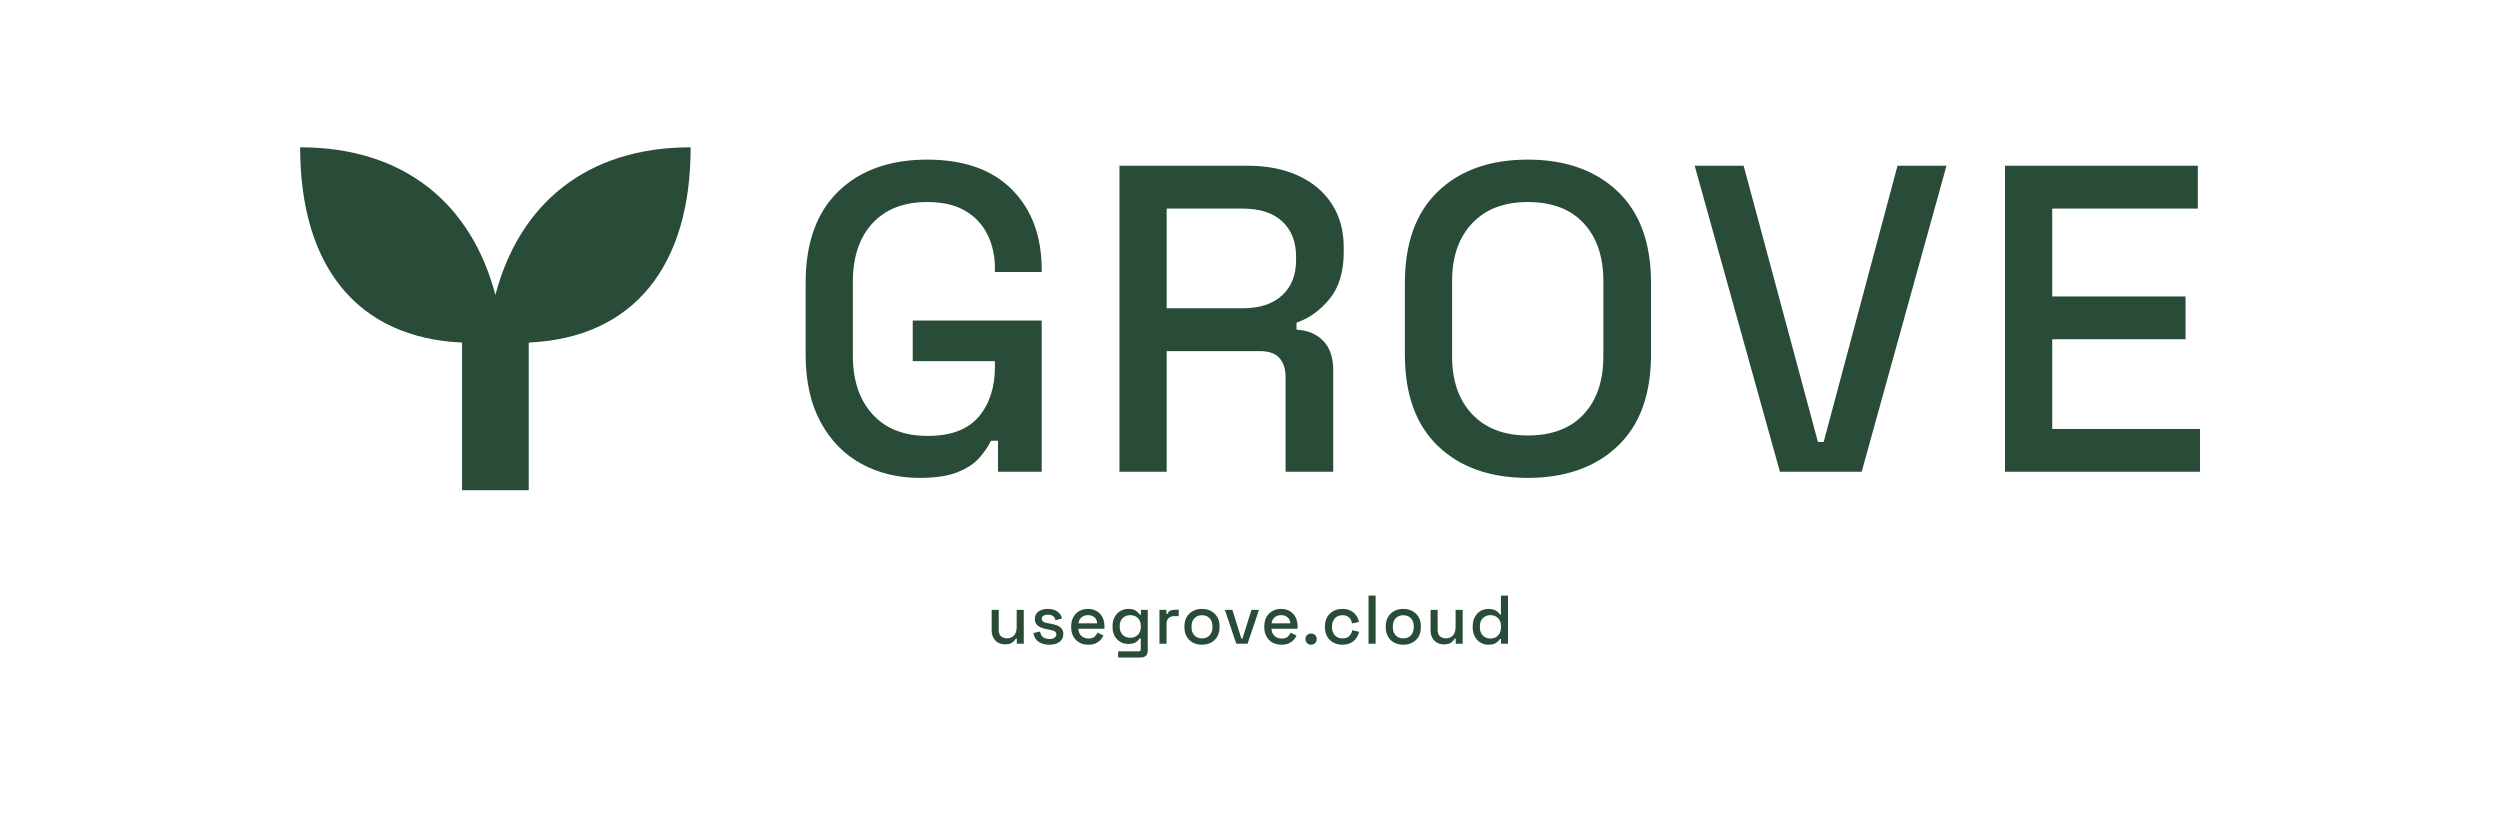
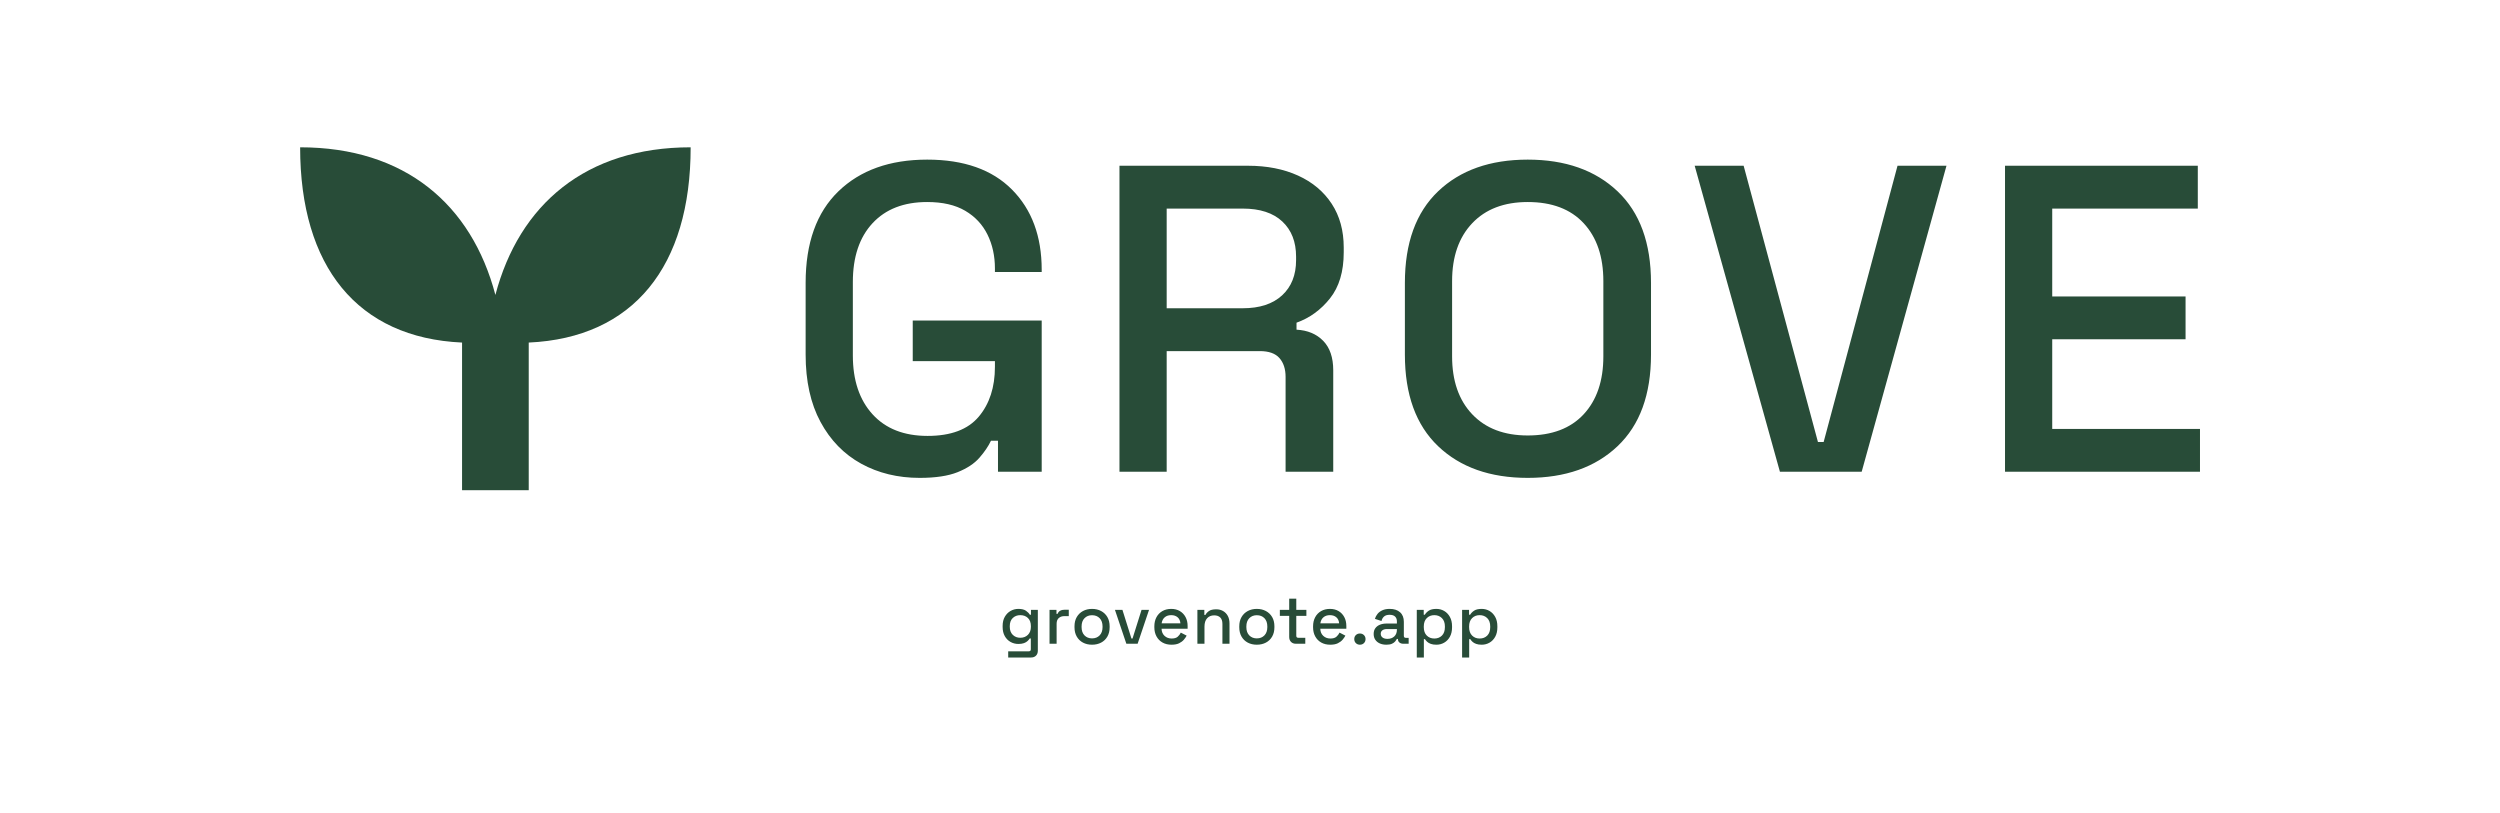
<svg xmlns="http://www.w3.org/2000/svg" width="1600" height="520" viewBox="0 0 1600 520" role="img" aria-labelledby="title description">
  <g transform="translate(145.8035 -64.77991) scale(1.527159)">
    <svg x="30" y="80" width="796.8" height="192" viewBox="87 51 926 168" preserveAspectRatio="xMinYMid meet">
      <g transform="translate(66.48031 7.430556) scale(2.319444)">
        <path fill="#284c38" d="M43 91V60C21 59 9 44 9 19C31 19 45 31 50 50C55 31 69 19 91 19C91 44 79 59 57 60V91Z" />
      </g>
      <path fill="#284c38" transform="translate(321.8396 209.5192) scale(1.182845)" d="M56.880 2.520Q43.380 2.520 32.760-3.330Q22.140-9.180 16.020-20.520Q9.900-31.860 9.900-48.240L9.900-77.760Q9.900-102.420 23.400-115.470Q36.900-128.520 59.940-128.520Q82.620-128.520 94.860-116.190Q107.100-103.860 107.100-83.160L107.100-82.260L87.840-82.260L87.840-83.700Q87.840-91.440 84.780-97.650Q81.720-103.860 75.600-107.460Q69.480-111.060 59.940-111.060Q45.540-111.060 37.440-102.330Q29.340-93.600 29.340-78.120L29.340-47.880Q29.340-32.580 37.440-23.670Q45.540-14.760 60.120-14.760Q74.520-14.760 81.180-22.680Q87.840-30.600 87.840-43.200L87.840-45.540L54-45.540L54-62.280L107.100-62.280L107.100 0L89.100 0L89.100-12.780L86.220-12.780Q84.600-9.360 81.450-5.760Q78.300-2.160 72.450 0.180Q66.600 2.520 56.880 2.520M158.560 0L139.120 0L139.120-126L192.040-126Q203.740-126 212.650-121.950Q221.560-117.900 226.510-110.340Q231.460-102.780 231.460-92.340L231.460-90.360Q231.460-78.480 225.790-71.370Q220.120-64.260 212.020-61.380L212.020-58.500Q218.860-58.140 223-53.910Q227.140-49.680 227.140-41.760L227.140 0L207.520 0L207.520-39.060Q207.520-43.920 205-46.800Q202.480-49.680 196.900-49.680L158.560-49.680L158.560 0M158.560-108.360L158.560-67.320L189.880-67.320Q200.320-67.320 206.080-72.630Q211.840-77.940 211.840-87.120L211.840-88.560Q211.840-97.740 206.170-103.050Q200.500-108.360 189.880-108.360L158.560-108.360M307.220 2.520Q284 2.520 270.320-10.530Q256.640-23.580 256.640-48.240L256.640-77.760Q256.640-102.420 270.320-115.470Q284-128.520 307.220-128.520Q330.440-128.520 344.210-115.470Q357.980-102.420 357.980-77.760L357.980-48.240Q357.980-23.580 344.210-10.530Q330.440 2.520 307.220 2.520M307.220-14.940Q322.160-14.940 330.260-23.670Q338.360-32.400 338.360-47.520L338.360-78.480Q338.360-93.600 330.260-102.330Q322.160-111.060 307.220-111.060Q292.640-111.060 284.360-102.330Q276.080-93.600 276.080-78.480L276.080-47.520Q276.080-32.400 284.360-23.670Q292.640-14.940 307.220-14.940M444.720 0L411.060 0L375.960-126L396.120-126L426.720-12.240L429.060-12.240L459.480-126L479.640-126L444.720 0M584.020 0L503.740 0L503.740-126L583.120-126L583.120-108.360L523.180-108.360L523.180-72.180L578.080-72.180L578.080-54.540L523.180-54.540L523.180-17.640L584.020-17.640" />
    </svg>
  </g>
-   <path aria-label="usegrove.cloud" fill="#284c38" transform="translate(631.538 412)" d="M11.66 0.396L11.66 0.396Q9.196 0.396 7.26 -0.704Q5.324 -1.804 4.224 -3.828Q3.124 -5.852 3.124 -8.668L3.124 -8.668L3.124 -21.692L7.656 -21.692L7.656 -8.976Q7.656 -6.16 9.064 -4.818Q10.472 -3.476 12.98 -3.476L12.98 -3.476Q15.752 -3.476 17.446 -5.346Q19.14 -7.216 19.14 -10.736L19.14 -10.736L19.14 -21.692L23.672 -21.692L23.672 0L19.228 0L19.228 -3.256L18.524 -3.256Q17.908 -1.936 16.324 -0.77Q14.74 0.396 11.66 0.396M40.048 0.616L40.048 0.616Q35.912 0.616 33.184 -1.232Q30.456 -3.08 29.84 -6.82L29.84 -6.82L34.064 -7.832Q34.416 -6.028 35.252 -4.972Q36.088 -3.916 37.342 -3.476Q38.596 -3.036 40.048 -3.036L40.048 -3.036Q42.204 -3.036 43.37 -3.872Q44.536 -4.708 44.536 -6.028L44.536 -6.028Q44.536 -7.348 43.436 -7.964Q42.336 -8.58 40.18 -8.976L40.18 -8.976L38.684 -9.24Q36.484 -9.636 34.68 -10.384Q32.876 -11.132 31.82 -12.452Q30.764 -13.772 30.764 -15.84L30.764 -15.84Q30.764 -18.92 33.052 -20.614Q35.34 -22.308 39.124 -22.308L39.124 -22.308Q42.776 -22.308 45.13 -20.658Q47.484 -19.008 48.188 -16.192L48.188 -16.192L43.964 -15.004Q43.568 -16.984 42.292 -17.798Q41.016 -18.612 39.124 -18.612L39.124 -18.612Q37.276 -18.612 36.22 -17.93Q35.164 -17.248 35.164 -16.016L35.164 -16.016Q35.164 -14.696 36.198 -14.08Q37.232 -13.464 38.992 -13.156L38.992 -13.156L40.532 -12.892Q42.864 -12.496 44.8 -11.792Q46.736 -11.088 47.858 -9.768Q48.98 -8.448 48.98 -6.248L48.98 -6.248Q48.98 -2.992 46.56 -1.188Q44.14 0.616 40.048 0.616M65.004 0.616L65.004 0.616Q61.704 0.616 59.24 -0.77Q56.776 -2.156 55.39 -4.686Q54.004 -7.216 54.004 -10.56L54.004 -10.56L54.004 -11.088Q54.004 -14.476 55.368 -17.006Q56.732 -19.536 59.174 -20.922Q61.616 -22.308 64.828 -22.308L64.828 -22.308Q67.952 -22.308 70.306 -20.922Q72.66 -19.536 73.98 -17.072Q75.3 -14.608 75.3 -11.308L75.3 -11.308L75.3 -9.592L58.624 -9.592Q58.712 -6.732 60.538 -5.038Q62.364 -3.344 65.092 -3.344L65.092 -3.344Q67.644 -3.344 68.942 -4.488Q70.24 -5.632 70.944 -7.128L70.944 -7.128L74.684 -5.192Q74.068 -3.96 72.902 -2.596Q71.736 -1.232 69.844 -0.308Q67.952 0.616 65.004 0.616M58.668 -13.068L58.668 -13.068L70.68 -13.068Q70.504 -15.532 68.92 -16.918Q67.336 -18.304 64.784 -18.304L64.784 -18.304Q62.232 -18.304 60.626 -16.918Q59.02 -15.532 58.668 -13.068M80.5 -10.736L80.5 -10.736L80.5 -11.396Q80.5 -14.828 81.886 -17.248Q83.272 -19.668 85.56 -20.988Q87.848 -22.308 90.576 -22.308L90.576 -22.308Q93.744 -22.308 95.438 -21.12Q97.132 -19.932 97.924 -18.568L97.924 -18.568L98.628 -18.568L98.628 -21.692L103.028 -21.692L103.028 4.444Q103.028 6.424 101.862 7.612Q100.696 8.8 98.672 8.8L98.672 8.8L84.064 8.8L84.064 4.84L97.264 4.84Q98.54 4.84 98.54 3.52L98.54 3.52L98.54 -3.388L97.836 -3.388Q97.352 -2.596 96.472 -1.76Q95.592 -0.924 94.162 -0.396Q92.732 0.132 90.576 0.132L90.576 0.132Q87.848 0.132 85.538 -1.166Q83.228 -2.464 81.864 -4.906Q80.5 -7.348 80.5 -10.736M91.808 -3.828L91.808 -3.828Q94.756 -3.828 96.67 -5.698Q98.584 -7.568 98.584 -10.868L98.584 -10.868L98.584 -11.264Q98.584 -14.652 96.692 -16.478Q94.8 -18.304 91.808 -18.304L91.808 -18.304Q88.904 -18.304 86.99 -16.478Q85.076 -14.652 85.076 -11.264L85.076 -11.264L85.076 -10.868Q85.076 -7.568 86.99 -5.698Q88.904 -3.828 91.808 -3.828M115.048 0L110.516 0L110.516 -21.692L114.96 -21.692L114.96 -19.14L115.664 -19.14Q116.192 -20.504 117.358 -21.142Q118.524 -21.78 120.24 -21.78L120.24 -21.78L122.836 -21.78L122.836 -17.688L120.064 -17.688Q117.864 -17.688 116.456 -16.478Q115.048 -15.268 115.048 -12.76L115.048 -12.76L115.048 0M137.716 0.616L137.716 0.616Q134.46 0.616 131.93 -0.726Q129.4 -2.068 127.948 -4.576Q126.496 -7.084 126.496 -10.516L126.496 -10.516L126.496 -11.176Q126.496 -14.608 127.948 -17.094Q129.4 -19.58 131.93 -20.944Q134.46 -22.308 137.716 -22.308L137.716 -22.308Q140.972 -22.308 143.524 -20.944Q146.076 -19.58 147.528 -17.094Q148.98 -14.608 148.98 -11.176L148.98 -11.176L148.98 -10.516Q148.98 -7.084 147.528 -4.576Q146.076 -2.068 143.524 -0.726Q140.972 0.616 137.716 0.616M137.716 -3.432L137.716 -3.432Q140.708 -3.432 142.578 -5.346Q144.448 -7.26 144.448 -10.648L144.448 -10.648L144.448 -11.044Q144.448 -14.432 142.6 -16.346Q140.752 -18.26 137.716 -18.26L137.716 -18.26Q134.768 -18.26 132.898 -16.346Q131.028 -14.432 131.028 -11.044L131.028 -11.044L131.028 -10.648Q131.028 -7.26 132.898 -5.346Q134.768 -3.432 137.716 -3.432M166.896 0L159.68 0L152.376 -21.692L157.172 -21.692L162.936 -3.344L163.64 -3.344L169.404 -21.692L174.2 -21.692L166.896 0M188.596 0.616L188.596 0.616Q185.296 0.616 182.832 -0.77Q180.368 -2.156 178.982 -4.686Q177.596 -7.216 177.596 -10.56L177.596 -10.56L177.596 -11.088Q177.596 -14.476 178.96 -17.006Q180.324 -19.536 182.766 -20.922Q185.208 -22.308 188.42 -22.308L188.42 -22.308Q191.544 -22.308 193.898 -20.922Q196.252 -19.536 197.572 -17.072Q198.892 -14.608 198.892 -11.308L198.892 -11.308L198.892 -9.592L182.216 -9.592Q182.304 -6.732 184.13 -5.038Q185.956 -3.344 188.684 -3.344L188.684 -3.344Q191.236 -3.344 192.534 -4.488Q193.832 -5.632 194.536 -7.128L194.536 -7.128L198.276 -5.192Q197.66 -3.96 196.494 -2.596Q195.328 -1.232 193.436 -0.308Q191.544 0.616 188.596 0.616M182.26 -13.068L182.26 -13.068L194.272 -13.068Q194.096 -15.532 192.512 -16.918Q190.928 -18.304 188.376 -18.304L188.376 -18.304Q185.824 -18.304 184.218 -16.918Q182.612 -15.532 182.26 -13.068M207.568 0.616L207.568 0.616Q206.028 0.616 204.994 -0.396Q203.96 -1.408 203.96 -2.992L203.96 -2.992Q203.96 -4.576 204.994 -5.566Q206.028 -6.556 207.568 -6.556L207.568 -6.556Q209.108 -6.556 210.142 -5.544Q211.176 -4.532 211.176 -2.992L211.176 -2.992Q211.176 -1.408 210.142 -0.396Q209.108 0.616 207.568 0.616M227.552 0.616L227.552 0.616Q224.428 0.616 221.898 -0.704Q219.368 -2.024 217.894 -4.532Q216.42 -7.04 216.42 -10.56L216.42 -10.56L216.42 -11.132Q216.42 -14.652 217.894 -17.138Q219.368 -19.624 221.898 -20.966Q224.428 -22.308 227.552 -22.308L227.552 -22.308Q230.676 -22.308 232.876 -21.164Q235.076 -20.02 236.418 -18.128Q237.76 -16.236 238.156 -13.948L238.156 -13.948L233.756 -13.024Q233.536 -14.476 232.832 -15.664Q232.128 -16.852 230.852 -17.556Q229.576 -18.26 227.64 -18.26L227.64 -18.26Q225.748 -18.26 224.23 -17.402Q222.712 -16.544 221.832 -14.938Q220.952 -13.332 220.952 -11.044L220.952 -11.044L220.952 -10.648Q220.952 -8.36 221.832 -6.732Q222.712 -5.104 224.23 -4.268Q225.748 -3.432 227.64 -3.432L227.64 -3.432Q230.5 -3.432 231.996 -4.906Q233.492 -6.38 233.888 -8.668L233.888 -8.668L238.288 -7.656Q237.76 -5.412 236.418 -3.52Q235.076 -1.628 232.876 -0.506Q230.676 0.616 227.552 0.616M248.856 0L244.324 0L244.324 -30.8L248.856 -30.8L248.856 0M266.552 0.616L266.552 0.616Q263.296 0.616 260.766 -0.726Q258.236 -2.068 256.784 -4.576Q255.332 -7.084 255.332 -10.516L255.332 -10.516L255.332 -11.176Q255.332 -14.608 256.784 -17.094Q258.236 -19.58 260.766 -20.944Q263.296 -22.308 266.552 -22.308L266.552 -22.308Q269.808 -22.308 272.36 -20.944Q274.912 -19.58 276.364 -17.094Q277.816 -14.608 277.816 -11.176L277.816 -11.176L277.816 -10.516Q277.816 -7.084 276.364 -4.576Q274.912 -2.068 272.36 -0.726Q269.808 0.616 266.552 0.616M266.552 -3.432L266.552 -3.432Q269.544 -3.432 271.414 -5.346Q273.284 -7.26 273.284 -10.648L273.284 -10.648L273.284 -11.044Q273.284 -14.432 271.436 -16.346Q269.588 -18.26 266.552 -18.26L266.552 -18.26Q263.604 -18.26 261.734 -16.346Q259.864 -14.432 259.864 -11.044L259.864 -11.044L259.864 -10.648Q259.864 -7.26 261.734 -5.346Q263.604 -3.432 266.552 -3.432M292.564 0.396L292.564 0.396Q290.1 0.396 288.164 -0.704Q286.228 -1.804 285.128 -3.828Q284.028 -5.852 284.028 -8.668L284.028 -8.668L284.028 -21.692L288.56 -21.692L288.56 -8.976Q288.56 -6.16 289.968 -4.818Q291.376 -3.476 293.884 -3.476L293.884 -3.476Q296.656 -3.476 298.35 -5.346Q300.044 -7.216 300.044 -10.736L300.044 -10.736L300.044 -21.692L304.576 -21.692L304.576 0L300.132 0L300.132 -3.256L299.428 -3.256Q298.812 -1.936 297.228 -0.77Q295.644 0.396 292.564 0.396M321.04 0.616L321.04 0.616Q318.356 0.616 316.068 -0.704Q313.78 -2.024 312.394 -4.51Q311.008 -6.996 311.008 -10.516L311.008 -10.516L311.008 -11.176Q311.008 -14.652 312.372 -17.16Q313.736 -19.668 316.024 -20.988Q318.312 -22.308 321.04 -22.308L321.04 -22.308Q323.152 -22.308 324.582 -21.78Q326.012 -21.252 326.936 -20.438Q327.86 -19.624 328.344 -18.744L328.344 -18.744L329.048 -18.744L329.048 -30.8L333.58 -30.8L333.58 0L329.136 0L329.136 -3.08L328.432 -3.08Q327.596 -1.672 325.902 -0.528Q324.208 0.616 321.04 0.616M322.316 -3.344L322.316 -3.344Q325.264 -3.344 327.178 -5.236Q329.092 -7.128 329.092 -10.648L329.092 -10.648L329.092 -11.044Q329.092 -14.52 327.2 -16.412Q325.308 -18.304 322.316 -18.304L322.316 -18.304Q319.412 -18.304 317.498 -16.412Q315.584 -14.52 315.584 -11.044L315.584 -11.044L315.584 -10.648Q315.584 -7.128 317.498 -5.236Q319.412 -3.344 322.316 -3.344" />
+   <path aria-label="grovenote.app" fill="#284c38" transform="translate(639.396 412)" d="M2.288 -10.736L2.288 -10.736L2.288 -11.396Q2.288 -14.828 3.674 -17.248Q5.06 -19.668 7.348 -20.988Q9.636 -22.308 12.364 -22.308L12.364 -22.308Q15.532 -22.308 17.226 -21.12Q18.92 -19.932 19.712 -18.568L19.712 -18.568L20.416 -18.568L20.416 -21.692L24.816 -21.692L24.816 4.444Q24.816 6.424 23.65 7.612Q22.484 8.8 20.46 8.8L20.46 8.8L5.852 8.8L5.852 4.84L19.052 4.84Q20.328 4.84 20.328 3.52L20.328 3.52L20.328 -3.388L19.624 -3.388Q19.14 -2.596 18.26 -1.76Q17.38 -0.924 15.95 -0.396Q14.52 0.132 12.364 0.132L12.364 0.132Q9.636 0.132 7.326 -1.166Q5.016 -2.464 3.652 -4.906Q2.288 -7.348 2.288 -10.736M13.596 -3.828L13.596 -3.828Q16.544 -3.828 18.458 -5.698Q20.372 -7.568 20.372 -10.868L20.372 -10.868L20.372 -11.264Q20.372 -14.652 18.48 -16.478Q16.588 -18.304 13.596 -18.304L13.596 -18.304Q10.692 -18.304 8.778 -16.478Q6.864 -14.652 6.864 -11.264L6.864 -11.264L6.864 -10.868Q6.864 -7.568 8.778 -5.698Q10.692 -3.828 13.596 -3.828M36.836 0L32.304 0L32.304 -21.692L36.748 -21.692L36.748 -19.14L37.452 -19.14Q37.98 -20.504 39.146 -21.142Q40.312 -21.78 42.028 -21.78L42.028 -21.78L44.624 -21.78L44.624 -17.688L41.852 -17.688Q39.652 -17.688 38.244 -16.478Q36.836 -15.268 36.836 -12.76L36.836 -12.76L36.836 0M59.504 0.616L59.504 0.616Q56.248 0.616 53.718 -0.726Q51.188 -2.068 49.736 -4.576Q48.284 -7.084 48.284 -10.516L48.284 -10.516L48.284 -11.176Q48.284 -14.608 49.736 -17.094Q51.188 -19.58 53.718 -20.944Q56.248 -22.308 59.504 -22.308L59.504 -22.308Q62.76 -22.308 65.312 -20.944Q67.864 -19.58 69.316 -17.094Q70.768 -14.608 70.768 -11.176L70.768 -11.176L70.768 -10.516Q70.768 -7.084 69.316 -4.576Q67.864 -2.068 65.312 -0.726Q62.76 0.616 59.504 0.616M59.504 -3.432L59.504 -3.432Q62.496 -3.432 64.366 -5.346Q66.236 -7.26 66.236 -10.648L66.236 -10.648L66.236 -11.044Q66.236 -14.432 64.388 -16.346Q62.54 -18.26 59.504 -18.26L59.504 -18.26Q56.556 -18.26 54.686 -16.346Q52.816 -14.432 52.816 -11.044L52.816 -11.044L52.816 -10.648Q52.816 -7.26 54.686 -5.346Q56.556 -3.432 59.504 -3.432M88.684 0L81.468 0L74.164 -21.692L78.96 -21.692L84.724 -3.344L85.428 -3.344L91.192 -21.692L95.988 -21.692L88.684 0M110.384 0.616L110.384 0.616Q107.084 0.616 104.62 -0.77Q102.156 -2.156 100.77 -4.686Q99.384 -7.216 99.384 -10.56L99.384 -10.56L99.384 -11.088Q99.384 -14.476 100.748 -17.006Q102.112 -19.536 104.554 -20.922Q106.996 -22.308 110.208 -22.308L110.208 -22.308Q113.332 -22.308 115.686 -20.922Q118.04 -19.536 119.36 -17.072Q120.68 -14.608 120.68 -11.308L120.68 -11.308L120.68 -9.592L104.004 -9.592Q104.092 -6.732 105.918 -5.038Q107.744 -3.344 110.472 -3.344L110.472 -3.344Q113.024 -3.344 114.322 -4.488Q115.62 -5.632 116.324 -7.128L116.324 -7.128L120.064 -5.192Q119.448 -3.96 118.282 -2.596Q117.116 -1.232 115.224 -0.308Q113.332 0.616 110.384 0.616M104.048 -13.068L104.048 -13.068L116.06 -13.068Q115.884 -15.532 114.3 -16.918Q112.716 -18.304 110.164 -18.304L110.164 -18.304Q107.612 -18.304 106.006 -16.918Q104.4 -15.532 104.048 -13.068M131.468 0L126.936 0L126.936 -21.692L131.38 -21.692L131.38 -18.436L132.084 -18.436Q132.7 -19.756 134.284 -20.9Q135.868 -22.044 138.992 -22.044L138.992 -22.044Q141.456 -22.044 143.37 -20.944Q145.284 -19.844 146.384 -17.842Q147.484 -15.84 147.484 -13.024L147.484 -13.024L147.484 0L142.952 0L142.952 -12.672Q142.952 -15.488 141.544 -16.83Q140.136 -18.172 137.672 -18.172L137.672 -18.172Q134.856 -18.172 133.162 -16.324Q131.468 -14.476 131.468 -10.956L131.468 -10.956L131.468 0M164.96 0.616L164.96 0.616Q161.704 0.616 159.174 -0.726Q156.644 -2.068 155.192 -4.576Q153.74 -7.084 153.74 -10.516L153.74 -10.516L153.74 -11.176Q153.74 -14.608 155.192 -17.094Q156.644 -19.58 159.174 -20.944Q161.704 -22.308 164.96 -22.308L164.96 -22.308Q168.216 -22.308 170.768 -20.944Q173.32 -19.58 174.772 -17.094Q176.224 -14.608 176.224 -11.176L176.224 -11.176L176.224 -10.516Q176.224 -7.084 174.772 -4.576Q173.32 -2.068 170.768 -0.726Q168.216 0.616 164.96 0.616M164.96 -3.432L164.96 -3.432Q167.952 -3.432 169.822 -5.346Q171.692 -7.26 171.692 -10.648L171.692 -10.648L171.692 -11.044Q171.692 -14.432 169.844 -16.346Q167.996 -18.26 164.96 -18.26L164.96 -18.26Q162.012 -18.26 160.142 -16.346Q158.272 -14.432 158.272 -11.044L158.272 -11.044L158.272 -10.648Q158.272 -7.26 160.142 -5.346Q162.012 -3.432 164.96 -3.432M195.988 0L190.004 0Q188.024 0 186.858 -1.188Q185.692 -2.376 185.692 -4.356L185.692 -4.356L185.692 -17.864L179.708 -17.864L179.708 -21.692L185.692 -21.692L185.692 -28.864L190.224 -28.864L190.224 -21.692L196.692 -21.692L196.692 -17.864L190.224 -17.864L190.224 -5.148Q190.224 -3.828 191.456 -3.828L191.456 -3.828L195.988 -3.828L195.988 0M211.968 0.616L211.968 0.616Q208.668 0.616 206.204 -0.77Q203.74 -2.156 202.354 -4.686Q200.968 -7.216 200.968 -10.56L200.968 -10.56L200.968 -11.088Q200.968 -14.476 202.332 -17.006Q203.696 -19.536 206.138 -20.922Q208.58 -22.308 211.792 -22.308L211.792 -22.308Q214.916 -22.308 217.27 -20.922Q219.624 -19.536 220.944 -17.072Q222.264 -14.608 222.264 -11.308L222.264 -11.308L222.264 -9.592L205.588 -9.592Q205.676 -6.732 207.502 -5.038Q209.328 -3.344 212.056 -3.344L212.056 -3.344Q214.608 -3.344 215.906 -4.488Q217.204 -5.632 217.908 -7.128L217.908 -7.128L221.648 -5.192Q221.032 -3.96 219.866 -2.596Q218.7 -1.232 216.808 -0.308Q214.916 0.616 211.968 0.616M205.632 -13.068L205.632 -13.068L217.644 -13.068Q217.468 -15.532 215.884 -16.918Q214.3 -18.304 211.748 -18.304L211.748 -18.304Q209.196 -18.304 207.59 -16.918Q205.984 -15.532 205.632 -13.068M230.94 0.616L230.94 0.616Q229.4 0.616 228.366 -0.396Q227.332 -1.408 227.332 -2.992L227.332 -2.992Q227.332 -4.576 228.366 -5.566Q229.4 -6.556 230.94 -6.556L230.94 -6.556Q232.48 -6.556 233.514 -5.544Q234.548 -4.532 234.548 -2.992L234.548 -2.992Q234.548 -1.408 233.514 -0.396Q232.48 0.616 230.94 0.616M247.888 0.616L247.888 0.616Q245.556 0.616 243.73 -0.176Q241.904 -0.968 240.826 -2.508Q239.748 -4.048 239.748 -6.248L239.748 -6.248Q239.748 -8.492 240.826 -9.966Q241.904 -11.44 243.774 -12.188Q245.644 -12.936 248.02 -12.936L248.02 -12.936L254.62 -12.936L254.62 -14.344Q254.62 -16.236 253.476 -17.38Q252.332 -18.524 249.956 -18.524L249.956 -18.524Q247.624 -18.524 246.392 -17.424Q245.16 -16.324 244.764 -14.564L244.764 -14.564L240.54 -15.928Q241.068 -17.688 242.234 -19.118Q243.4 -20.548 245.336 -21.428Q247.272 -22.308 250 -22.308L250 -22.308Q254.224 -22.308 256.644 -20.152Q259.064 -17.996 259.064 -14.036L259.064 -14.036L259.064 -5.104Q259.064 -3.784 260.296 -3.784L260.296 -3.784L262.144 -3.784L262.144 0L258.756 0Q257.216 0 256.248 -0.792Q255.28 -1.584 255.28 -2.948L255.28 -2.948L255.28 -3.08L254.62 -3.08Q254.268 -2.42 253.564 -1.54Q252.86 -0.66 251.496 -0.022Q250.132 0.616 247.888 0.616M248.548 -3.124L248.548 -3.124Q251.276 -3.124 252.948 -4.686Q254.62 -6.248 254.62 -8.976L254.62 -8.976L254.62 -9.416L248.284 -9.416Q246.48 -9.416 245.38 -8.646Q244.28 -7.876 244.28 -6.38L244.28 -6.38Q244.28 -4.884 245.424 -4.004Q246.568 -3.124 248.548 -3.124M271.876 8.8L267.344 8.8L267.344 -21.692L271.788 -21.692L271.788 -18.568L272.492 -18.568Q273.328 -20.02 275.022 -21.164Q276.716 -22.308 279.884 -22.308L279.884 -22.308Q282.612 -22.308 284.878 -20.988Q287.144 -19.668 288.53 -17.182Q289.916 -14.696 289.916 -11.176L289.916 -11.176L289.916 -10.516Q289.916 -6.996 288.552 -4.51Q287.188 -2.024 284.9 -0.704Q282.612 0.616 279.884 0.616L279.884 0.616Q277.772 0.616 276.32 0.088Q274.868 -0.44 273.988 -1.254Q273.108 -2.068 272.58 -2.948L272.58 -2.948L271.876 -2.948L271.876 8.8M278.564 -3.344L278.564 -3.344Q281.556 -3.344 283.448 -5.236Q285.34 -7.128 285.34 -10.648L285.34 -10.648L285.34 -11.044Q285.34 -14.52 283.426 -16.412Q281.512 -18.304 278.564 -18.304L278.564 -18.304Q275.66 -18.304 273.746 -16.412Q271.832 -14.52 271.832 -11.044L271.832 -11.044L271.832 -10.648Q271.832 -7.128 273.746 -5.236Q275.66 -3.344 278.564 -3.344M300.88 8.8L296.348 8.8L296.348 -21.692L300.792 -21.692L300.792 -18.568L301.496 -18.568Q302.332 -20.02 304.026 -21.164Q305.72 -22.308 308.888 -22.308L308.888 -22.308Q311.616 -22.308 313.882 -20.988Q316.148 -19.668 317.534 -17.182Q318.92 -14.696 318.92 -11.176L318.92 -11.176L318.92 -10.516Q318.92 -6.996 317.556 -4.51Q316.192 -2.024 313.904 -0.704Q311.616 0.616 308.888 0.616L308.888 0.616Q306.776 0.616 305.324 0.088Q303.872 -0.44 302.992 -1.254Q302.112 -2.068 301.584 -2.948L301.584 -2.948L300.88 -2.948L300.88 8.8M307.568 -3.344L307.568 -3.344Q310.56 -3.344 312.452 -5.236Q314.344 -7.128 314.344 -10.648L314.344 -10.648L314.344 -11.044Q314.344 -14.52 312.43 -16.412Q310.516 -18.304 307.568 -18.304L307.568 -18.304Q304.664 -18.304 302.75 -16.412Q300.836 -14.52 300.836 -11.044L300.836 -11.044L300.836 -10.648Q300.836 -7.128 302.75 -5.236Q304.664 -3.344 307.568 -3.344" />
</svg>
